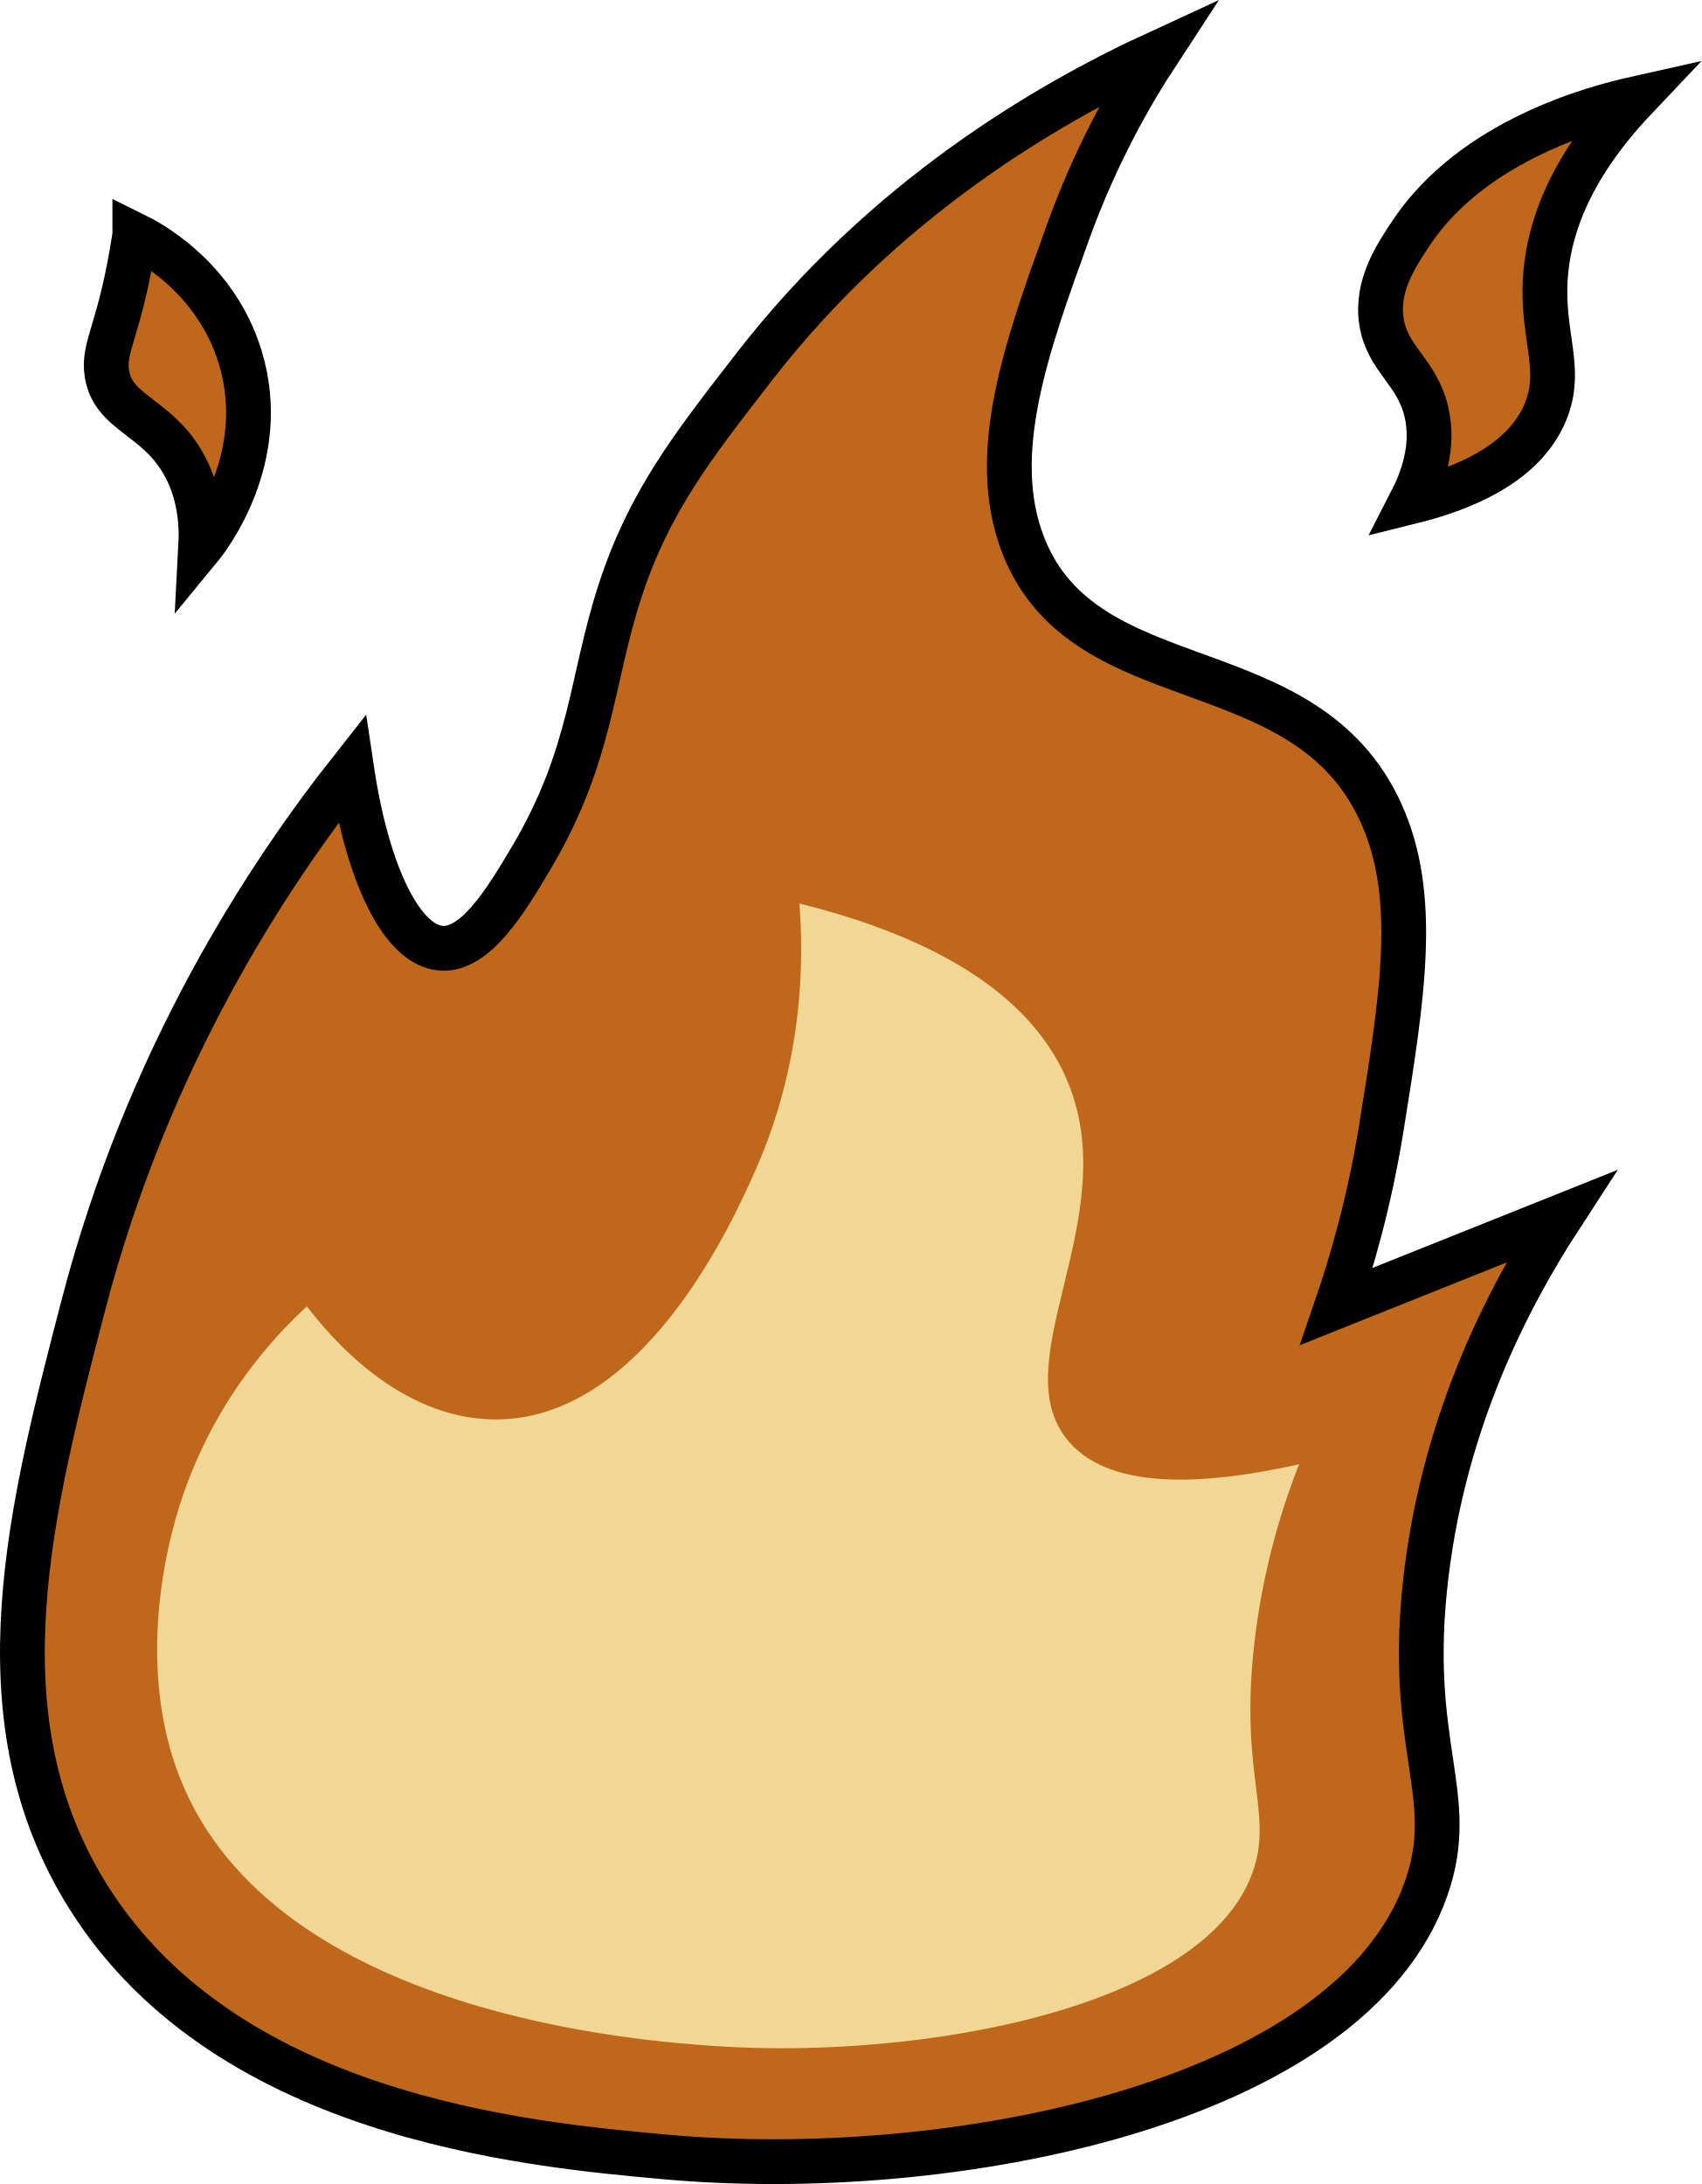
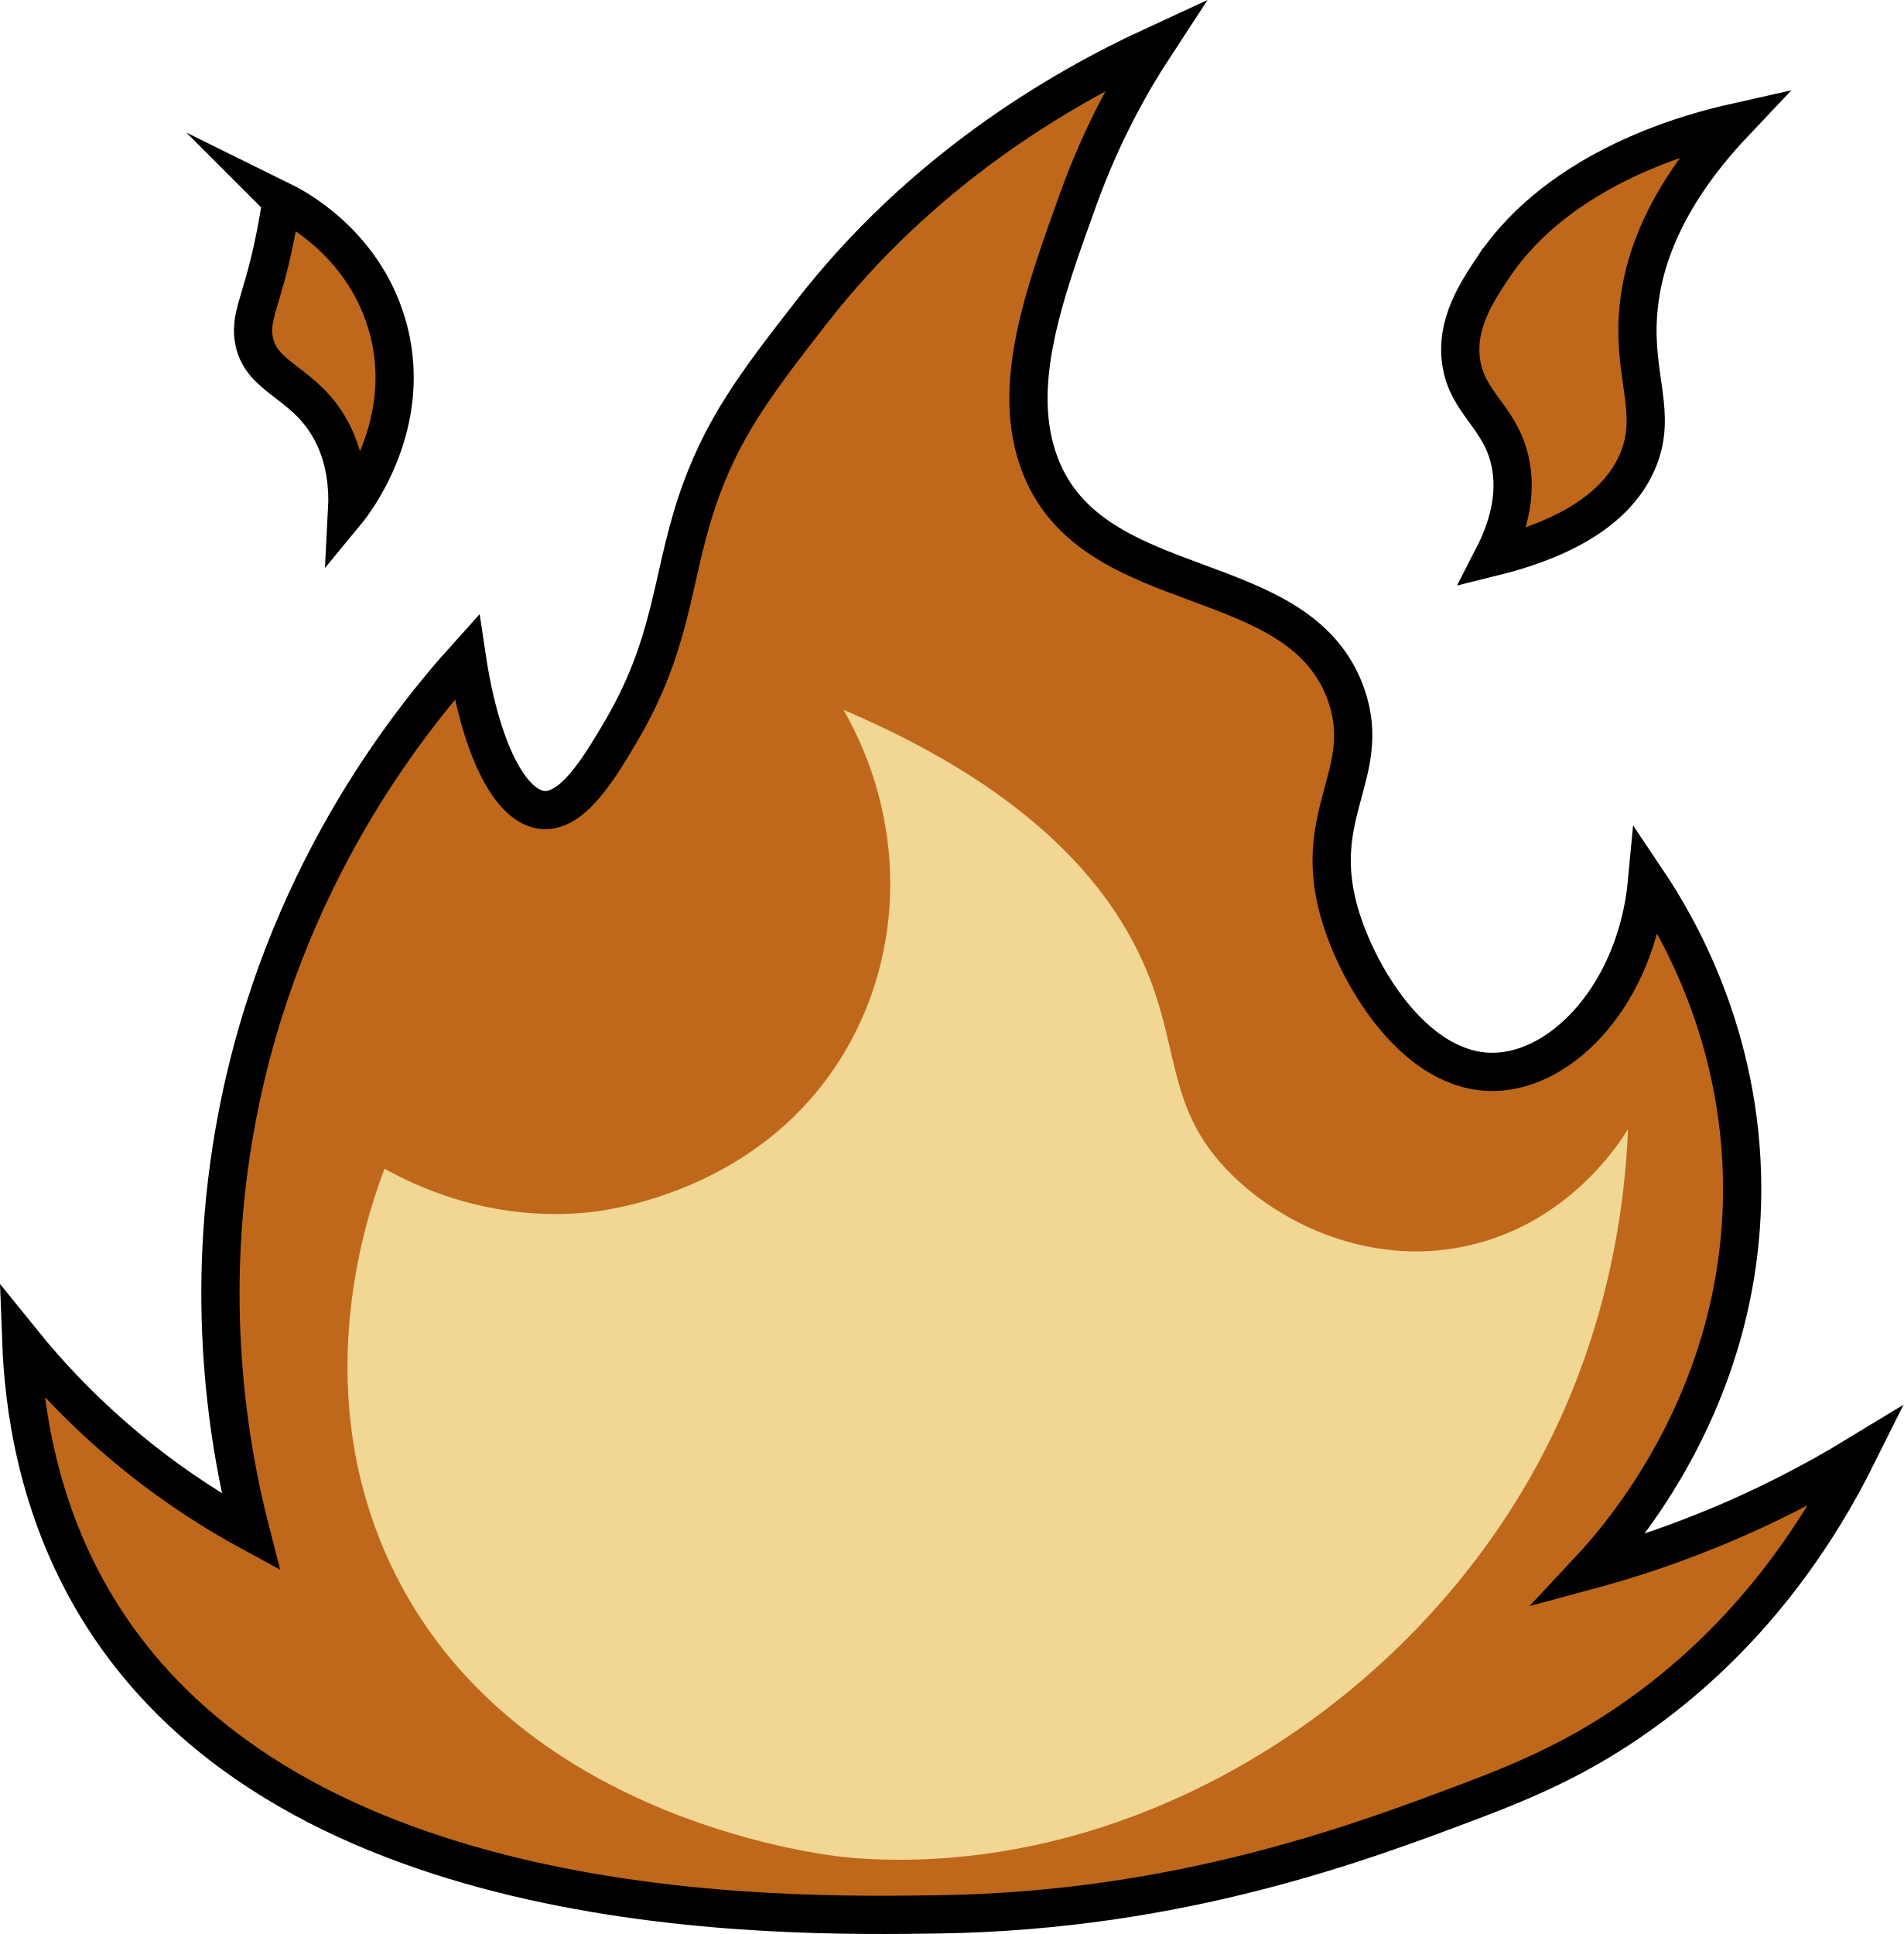
- <svg xmlns="http://www.w3.org/2000/svg" id="b" data-name="Layer 2" viewBox="0 0 38.004 48.787">
+ <svg xmlns="http://www.w3.org/2000/svg" id="b" data-name="Layer 2" viewBox="0 0 49.775 50.577">
  <defs>
    <style>
      .d {
        fill: #f1d694;
      }

      .e {
        fill: #bf681b;
        stroke: #000;
        stroke-miterlimit: 10;
      }
    </style>
  </defs>
  <g id="c" data-name="Layer 1">
    <g>
-       <path class="e" d="m1.855,42.182c3.033,5.098,9.879,5.718,13,6,6.35.575,15.304-1.159,17-6,.735-2.098-.464-3.15,0-7,.421-3.495,1.843-6.222,3-8-1.667.667-3.333,1.333-5,2,.331-.966.732-2.331,1-4,.475-2.952.828-5.149,0-7-1.682-3.76-6.622-2.472-8-6-.795-2.034.075-4.439,1-7,.624-1.727,1.393-3.073,2-4-2.538,1.169-6.12,3.289-9,7-1.41,1.816-2.356,3.035-3,5-.667,2.035-.616,3.669-2,6-.561.946-1.236,2.055-2,2-.876-.063-1.648-1.643-2-4-1.837,2.329-4.538,6.37-6,12-1.168,4.499-2.35,9.05,0,13Z" />
-       <path class="e" d="m31.516,5.208c-.335.504-.784,1.178-.661,1.974.129.836.782,1.109,1,2,.192.787-.084,1.53-.339,2.026,1.088-.27,2.506-.81,3-2,.402-.967-.085-1.696,0-3,.063-.967.446-2.358,2-4-.862.193-3.604.903-5,3Z" />
-       <path class="e" d="m3.011,5.249c-.001.009-.004.023-.006.04-.324,2.109-.715,2.436-.617,3.06.137.873,1.075.941,1.679,1.957.393.661.446,1.373.417,1.908.12-.146,1.571-1.973.881-4.235-.553-1.813-2.084-2.598-2.354-2.731Z" />
-       <path class="d" d="m4.016,39.708c2.1,5.341,10.441,5.896,12,6,4.548.303,11.029-.845,12-4,.389-1.263-.327-2.132,0-5,.201-1.764.667-3.154,1-4-3.194.717-4.552.203-5.161-.526-1.467-1.755,1.25-4.952,0-8-.947-2.31-3.677-3.419-6-4,.099,1.279.094,3.552-1,6-.493,1.105-2.491,5.575-5.839,5.526-2.113-.031-3.643-1.846-4.161-2.526-.685.627-2.312,2.286-3,5-.137.539-.789,3.11.161,5.526Z" />
+       <path class="e" d="m.556,35.063c.063,1.685.4,4.377,2,7,5.037,8.255,17.853,8.062,22,8,6.329-.095,11.067-1.89,14-3,1.51-.572,2.716-1.13,4-2,3.278-2.222,5.071-5.135,6-7-1.106.673-2.44,1.376-4,2-1.067.427-2.077.751-3,1,.786-.841,4.012-4.482,4-10-.008-4.005-1.717-6.89-2.484-8.032-.271,2.929-2.185,4.965-4,5-2.01.039-3.489-2.384-4-4-.865-2.736.852-3.767.133-5.849-1.195-3.459-6.599-2.414-8-6-.795-2.034.075-4.439,1-7,.624-1.727,1.393-3.073,2-4-2.538,1.169-6.12,3.289-9,7-1.41,1.816-2.356,3.035-3,5-.667,2.035-.616,3.669-2,6-.561.946-1.236,2.055-2,2-.876-.063-1.648-1.643-2-4-1.569,1.74-4.813,5.819-6,12-.913,4.757-.212,8.695.351,10.881-.895-.486-1.928-1.135-3-2-1.289-1.039-2.272-2.098-3-3Z" />
+       <path class="e" d="m39.045,6.993c-.423.636-.99,1.486-.834,2.49.163,1.055.987,1.399,1.262,2.523.242.993-.105,1.931-.427,2.557,1.373-.34,3.162-1.022,3.785-2.523.507-1.22-.107-2.14,0-3.785.079-1.22.563-2.975,2.523-5.047-1.088.244-4.546,1.139-6.308,3.785Z" />
+       <path class="e" d="m7.361,5.249c-.002.011-.004.027-.007.047-.377,2.457-.833,2.838-.719,3.565.16,1.017,1.252,1.096,1.956,2.28.458.771.519,1.599.486,2.223.14-.17,1.831-2.299,1.026-4.934-.645-2.112-2.428-3.027-2.743-3.182Z" />
+       <path class="d" d="m10.056,40.563c2.975,6.914,11.294,7.926,12,8,.347.037,1.474.143,3,0,6.151-.575,11.927-4.551,15-10,.879-1.56,2.331-4.647,2.516-9.032-.296.474-1.554,2.373-4,3-2.632.675-5.141-.508-6.516-1.968-1.483-1.574-1.227-3.022-2-5-.828-2.12-2.816-4.793-8-7,1.624,2.83,1.637,6.285,0,9-2.193,3.636-6.232,4.1-6.69,4.145-2.581.252-4.553-.72-5.31-1.145-.461,1.208-1.931,5.512,0,10Z" />
    </g>
  </g>
</svg>
